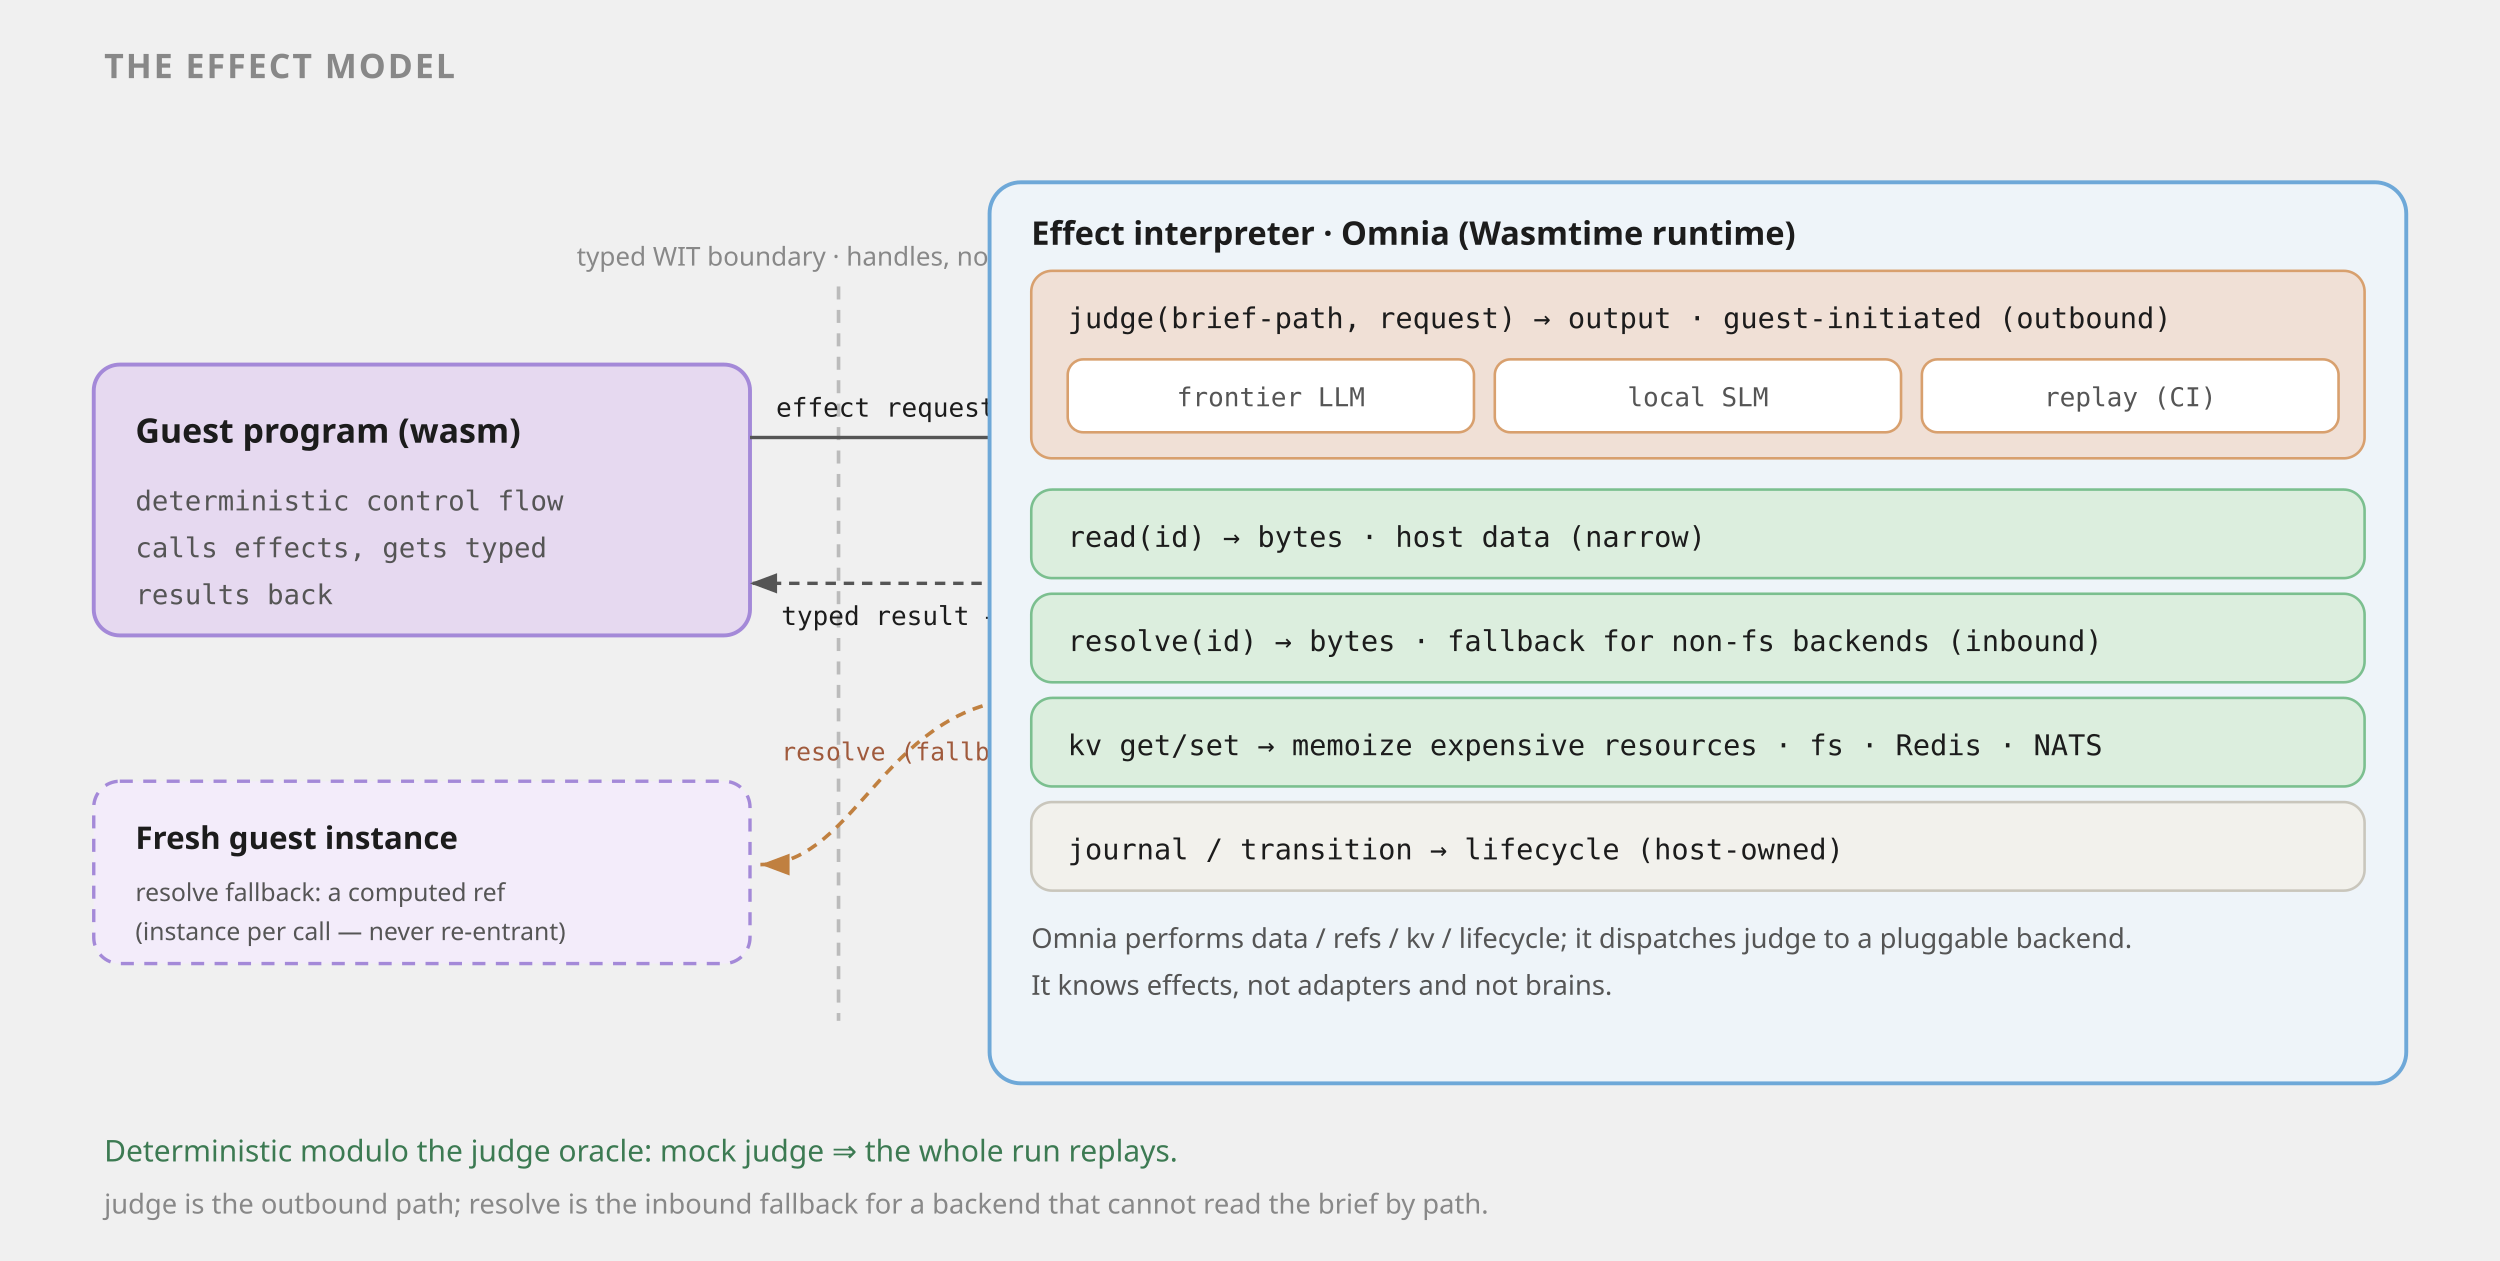
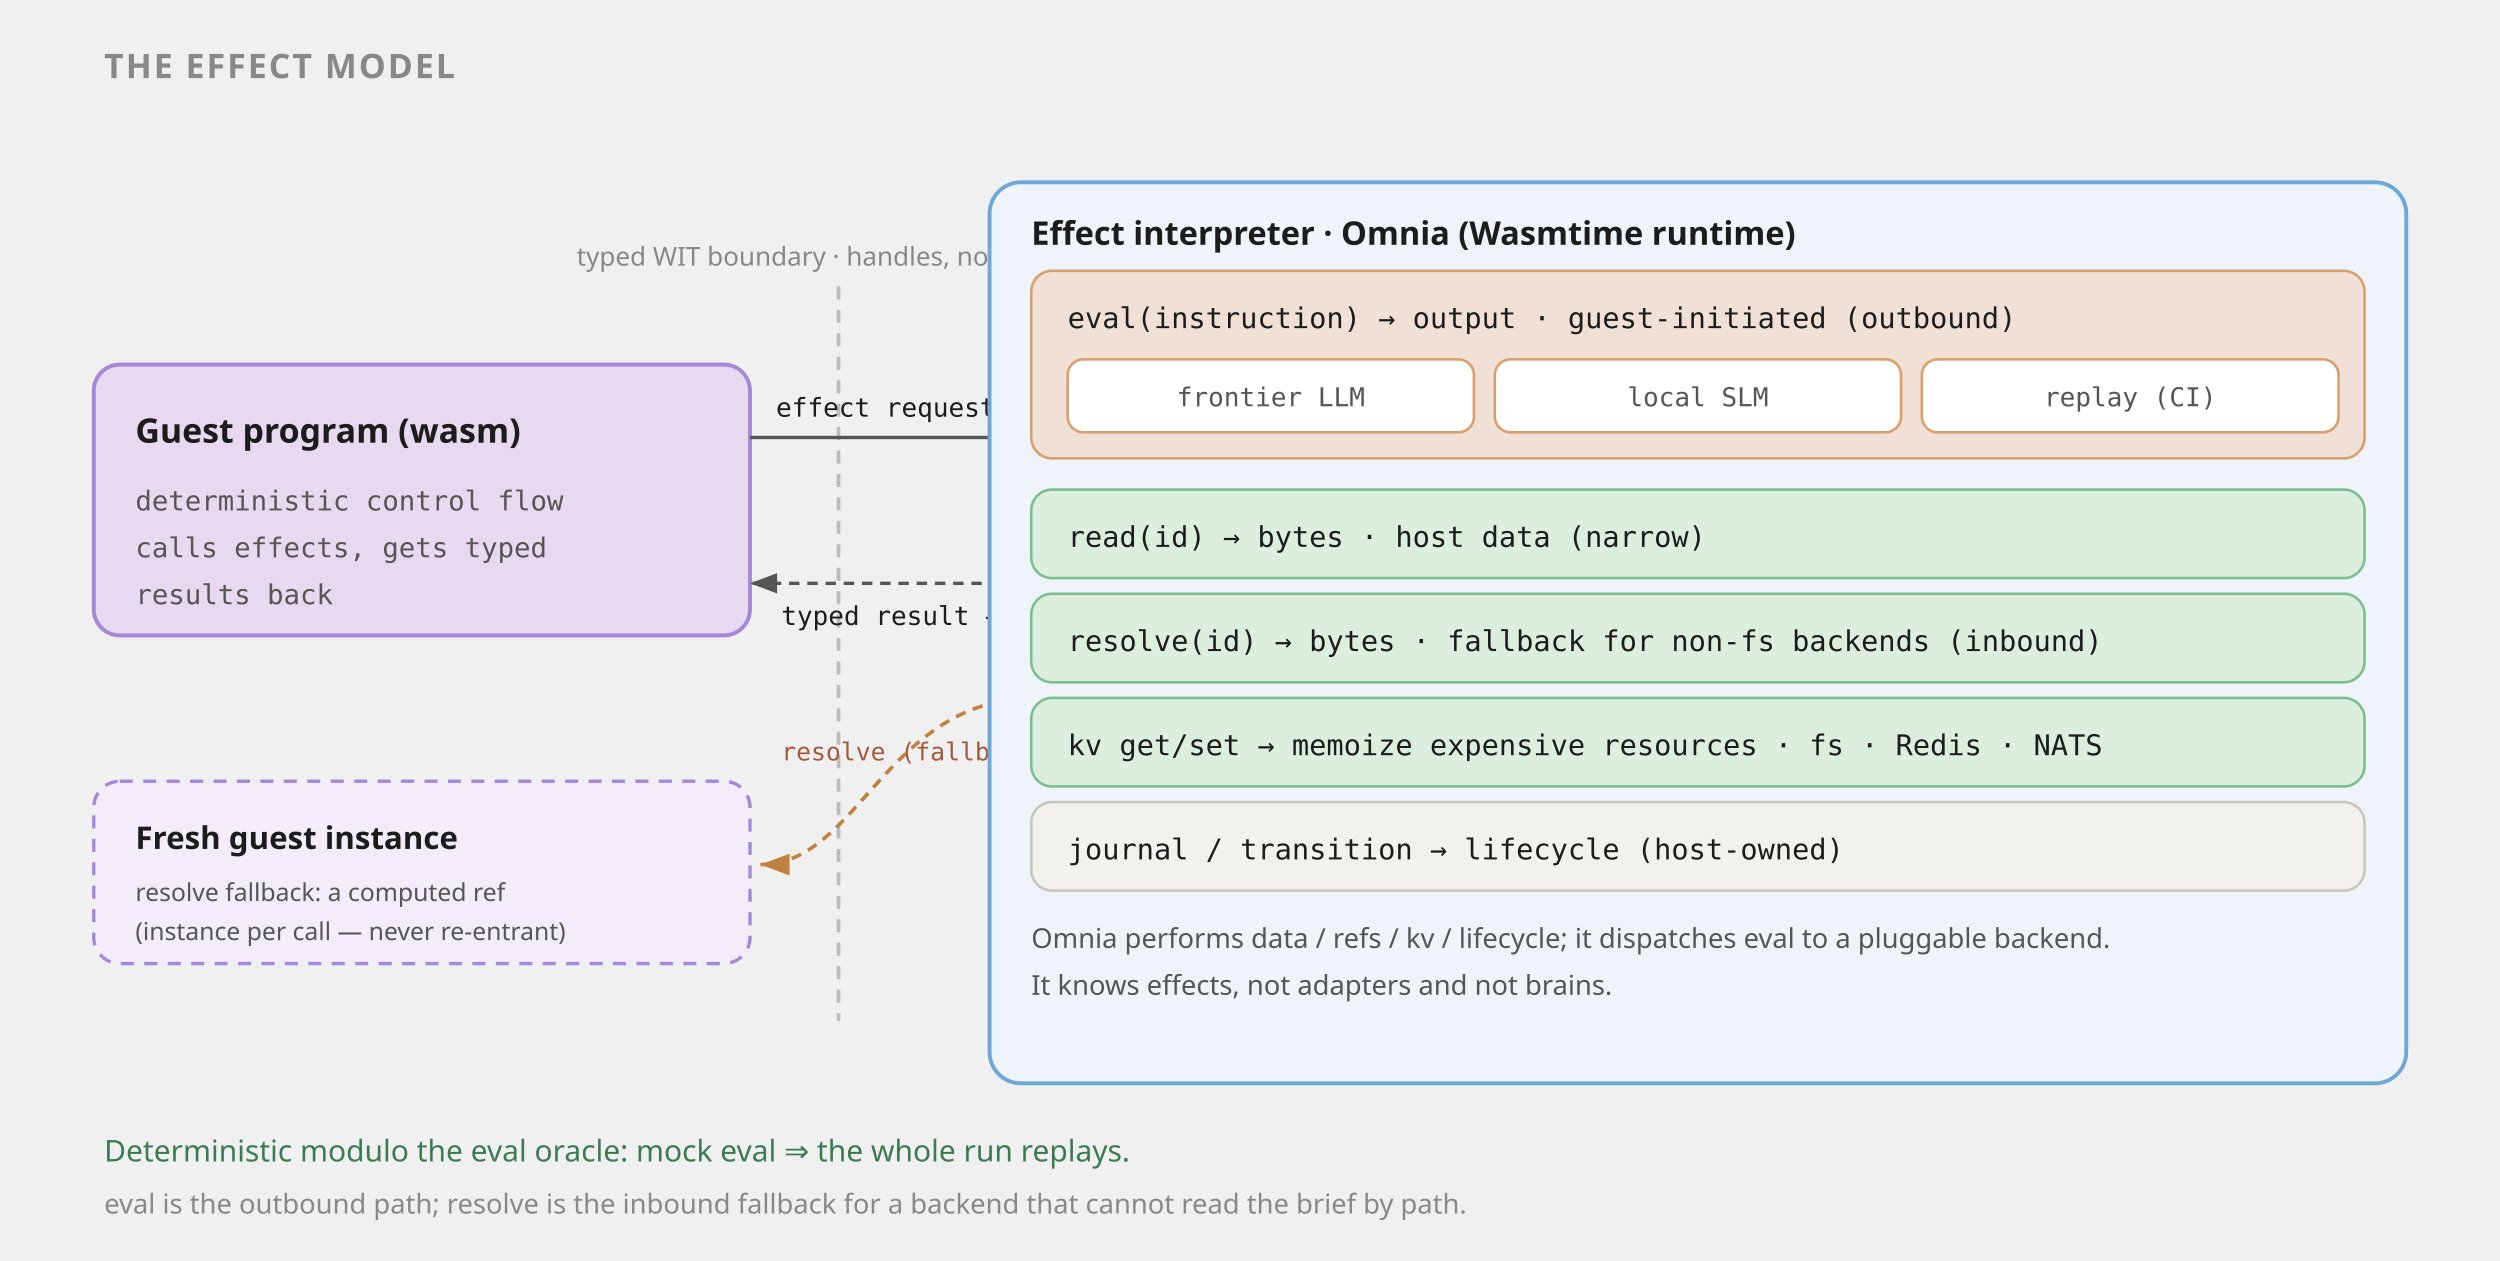
- <svg xmlns="http://www.w3.org/2000/svg" viewBox="0 0 960 484" role="img" aria-label="The effect model: a guest requests typed effects from Omnia, the interpreter, which performs data, references, key-value memoization, and lifecycle effects through its host services and dispatches judge to a pluggable backend of a frontier LLM, a local SLM, or a replay stub; a filesystem-capable agent backend reads the brief and its references by path, while a non-filesystem backend falls back to the resolve effect, which Omnia performs — serving a computed reference from a fresh guest instance">
+ <svg xmlns="http://www.w3.org/2000/svg" viewBox="0 0 960 484" role="img" aria-label="The effect model: a guest requests typed effects from Omnia, the interpreter, which performs data, references, key-value memoization, and lifecycle effects through its host services and dispatches eval to a pluggable backend of a frontier LLM, a local SLM, or a replay stub; a filesystem-capable agent backend reads the brief and its references by path, while a non-filesystem backend falls back to the resolve effect, which Omnia performs — serving a computed reference from a fresh guest instance">
  <defs>
    <marker id="em-arr" markerWidth="10" markerHeight="10" refX="8" refY="3" orient="auto">
      <path d="M0,0 L0,6 L8,3 z" fill="#555" />
    </marker>
    <marker id="em-arrO" markerWidth="10" markerHeight="10" refX="8" refY="3" orient="auto">
      <path d="M0,0 L0,6 L8,3 z" fill="#c08040" />
    </marker>
  </defs>
  <text x="40" y="30" font-family="ui-sans-serif, system-ui, sans-serif" font-size="13" font-weight="700" fill="#888" letter-spacing="0.06em">THE EFFECT MODEL</text>
  <rect x="36" y="140" width="252" height="104" rx="10" fill="#e6d9f0" stroke="#a489d8" stroke-width="1.5" />
  <text x="52" y="170" font-family="ui-sans-serif, system-ui, sans-serif" font-size="13" font-weight="600" fill="#1c1c1c">Guest program (wasm)</text>
  <text x="52" y="196" font-family="ui-monospace, monospace" font-size="10.5" fill="#555">deterministic control flow</text>
  <text x="52" y="214" font-family="ui-monospace, monospace" font-size="10.5" fill="#555">calls effects, gets typed</text>
  <text x="52" y="232" font-family="ui-monospace, monospace" font-size="10.5" fill="#555">results back</text>
  <rect x="36" y="300" width="252" height="70" rx="10" fill="#f3ecfa" stroke="#a489d8" stroke-width="1.3" stroke-dasharray="5 4" />
  <text x="52" y="326" font-family="ui-sans-serif, system-ui, sans-serif" font-size="12" font-weight="600" fill="#1c1c1c">Fresh guest instance</text>
  <text x="52" y="346" font-family="ui-sans-serif, system-ui, sans-serif" font-size="9.5" fill="#555">resolve fallback: a computed ref</text>
  <text x="52" y="361" font-family="ui-sans-serif, system-ui, sans-serif" font-size="9.5" fill="#555">(instance per call — never re-entrant)</text>
  <line x1="322" y1="110" x2="322" y2="392" stroke="#bbb" stroke-width="1.4" stroke-dasharray="5 4" />
  <text x="322" y="102" text-anchor="middle" font-family="ui-sans-serif, system-ui, sans-serif" font-size="10" fill="#888">typed WIT boundary · handles, not corpora</text>
  <path d="M288 168 L398 168" stroke="#555" stroke-width="1.3" fill="none" marker-end="url(#em-arr)" />
  <text x="298" y="160" font-family="ui-monospace, monospace" font-size="10" fill="#1c1c1c">effect request (typed)</text>
  <path d="M398 224 L288 224" stroke="#555" stroke-width="1.3" fill="none" stroke-dasharray="4 3" marker-end="url(#em-arr)" />
  <text x="300" y="240" font-family="ui-monospace, monospace" font-size="10" fill="#1c1c1c">typed result → steers control flow</text>
  <path d="M398 268 C 340 268, 330 332, 292 332" stroke="#c08040" stroke-width="1.4" fill="none" stroke-dasharray="4 3" marker-end="url(#em-arrO)" />
  <text x="300" y="292" font-family="ui-monospace, monospace" font-size="9.5" fill="#a05a3c">resolve (fallback)</text>
  <rect x="380" y="70" width="544" height="346" rx="12" fill="#eef4f9" stroke="#6ea8d8" stroke-width="1.5" />
  <text x="396" y="94" font-family="ui-sans-serif, system-ui, sans-serif" font-size="12.5" font-weight="700" fill="#1c1c1c">Effect interpreter · Omnia (Wasmtime runtime)</text>
  <rect x="396" y="104" width="512" height="72" rx="8" fill="#f0e0d6" stroke="#d8a06e" />
-   <text x="410" y="126" font-family="ui-monospace, monospace" font-size="11" fill="#1c1c1c">judge(brief-path, request) → output  ·  guest-initiated (outbound)</text>
+   <text x="410" y="126" font-family="ui-monospace, monospace" font-size="11" fill="#1c1c1c">eval(instruction) → output  ·  guest-initiated (outbound)</text>
  <rect x="410" y="138" width="156" height="28" rx="6" fill="#fff" stroke="#d8a06e" />
  <text x="488" y="156" text-anchor="middle" font-family="ui-monospace, monospace" font-size="10" fill="#555">frontier LLM</text>
  <rect x="574" y="138" width="156" height="28" rx="6" fill="#fff" stroke="#d8a06e" />
  <text x="652" y="156" text-anchor="middle" font-family="ui-monospace, monospace" font-size="10" fill="#555">local SLM</text>
  <rect x="738" y="138" width="160" height="28" rx="6" fill="#fff" stroke="#d8a06e" />
  <text x="818" y="156" text-anchor="middle" font-family="ui-monospace, monospace" font-size="10" fill="#555">replay (CI)</text>
  <rect x="396" y="188" width="512" height="34" rx="8" fill="#dceede" stroke="#7bbf8f" />
  <text x="410" y="210" font-family="ui-monospace, monospace" font-size="11" fill="#1c1c1c">read(id) → bytes  ·  host data (narrow)</text>
  <rect x="396" y="228" width="512" height="34" rx="8" fill="#dceede" stroke="#7bbf8f" />
  <text x="410" y="250" font-family="ui-monospace, monospace" font-size="11" fill="#1c1c1c">resolve(id) → bytes  ·  fallback for non-fs backends (inbound)</text>
  <rect x="396" y="268" width="512" height="34" rx="8" fill="#dceede" stroke="#7bbf8f" />
  <text x="410" y="290" font-family="ui-monospace, monospace" font-size="11" fill="#1c1c1c">kv get/set → memoize expensive resources  ·  fs · Redis · NATS</text>
  <rect x="396" y="308" width="512" height="34" rx="8" fill="#f2f1ec" stroke="#c9c6bc" />
  <text x="410" y="330" font-family="ui-monospace, monospace" font-size="11" fill="#1c1c1c">journal / transition → lifecycle (host-owned)</text>
-   <text x="396" y="364" font-family="ui-sans-serif, system-ui, sans-serif" font-size="10.5" fill="#555">Omnia performs data / refs / kv / lifecycle; it dispatches judge to a pluggable backend.</text>
+   <text x="396" y="364" font-family="ui-sans-serif, system-ui, sans-serif" font-size="10.5" fill="#555">Omnia performs data / refs / kv / lifecycle; it dispatches eval to a pluggable backend.</text>
  <text x="396" y="382" font-family="ui-sans-serif, system-ui, sans-serif" font-size="10.5" fill="#555">It knows effects, not adapters and not brains.</text>
-   <text x="40" y="446" font-family="ui-sans-serif, system-ui, sans-serif" font-size="11.5" fill="#3c7a52">Deterministic modulo the judge oracle: mock judge ⇒ the whole run replays.</text>
-   <text x="40" y="466" font-family="ui-sans-serif, system-ui, sans-serif" font-size="10.5" fill="#888">judge is the outbound path; resolve is the inbound fallback for a backend that cannot read the brief by path.</text>
+   <text x="40" y="446" font-family="ui-sans-serif, system-ui, sans-serif" font-size="11.5" fill="#3c7a52">Deterministic modulo the eval oracle: mock eval ⇒ the whole run replays.</text>
+   <text x="40" y="466" font-family="ui-sans-serif, system-ui, sans-serif" font-size="10.5" fill="#888">eval is the outbound path; resolve is the inbound fallback for a backend that cannot read the brief by path.</text>
</svg>
